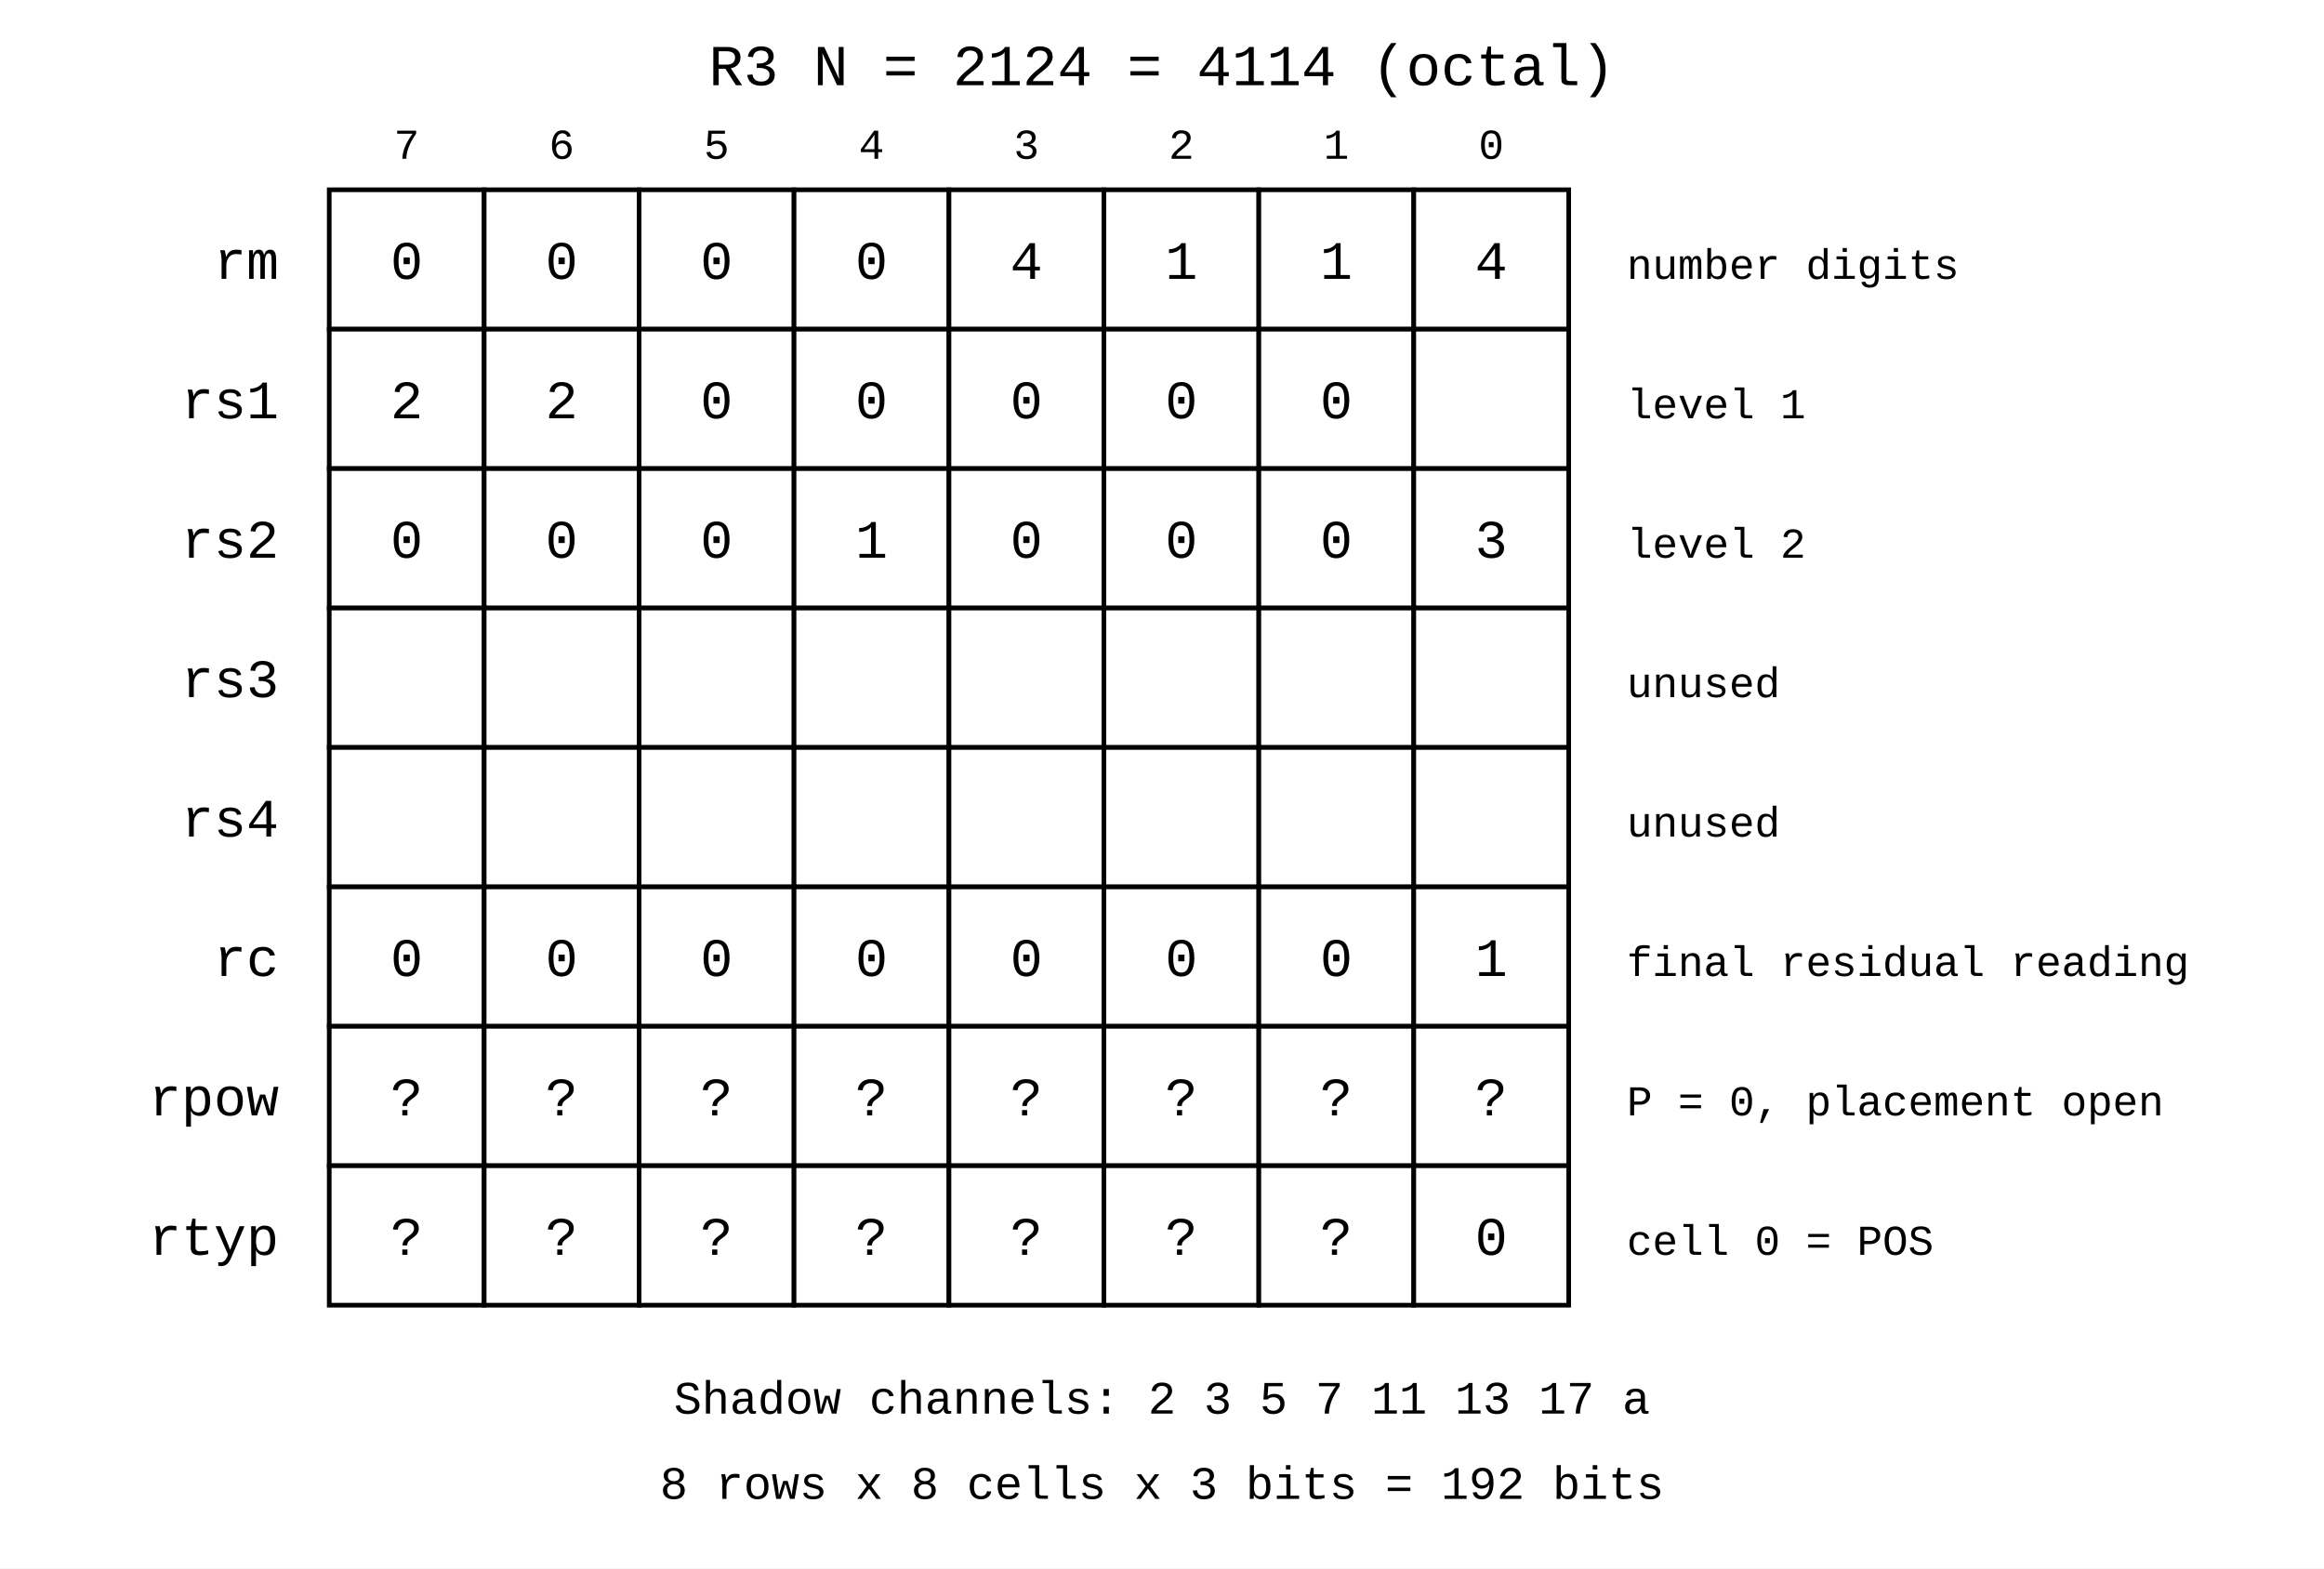
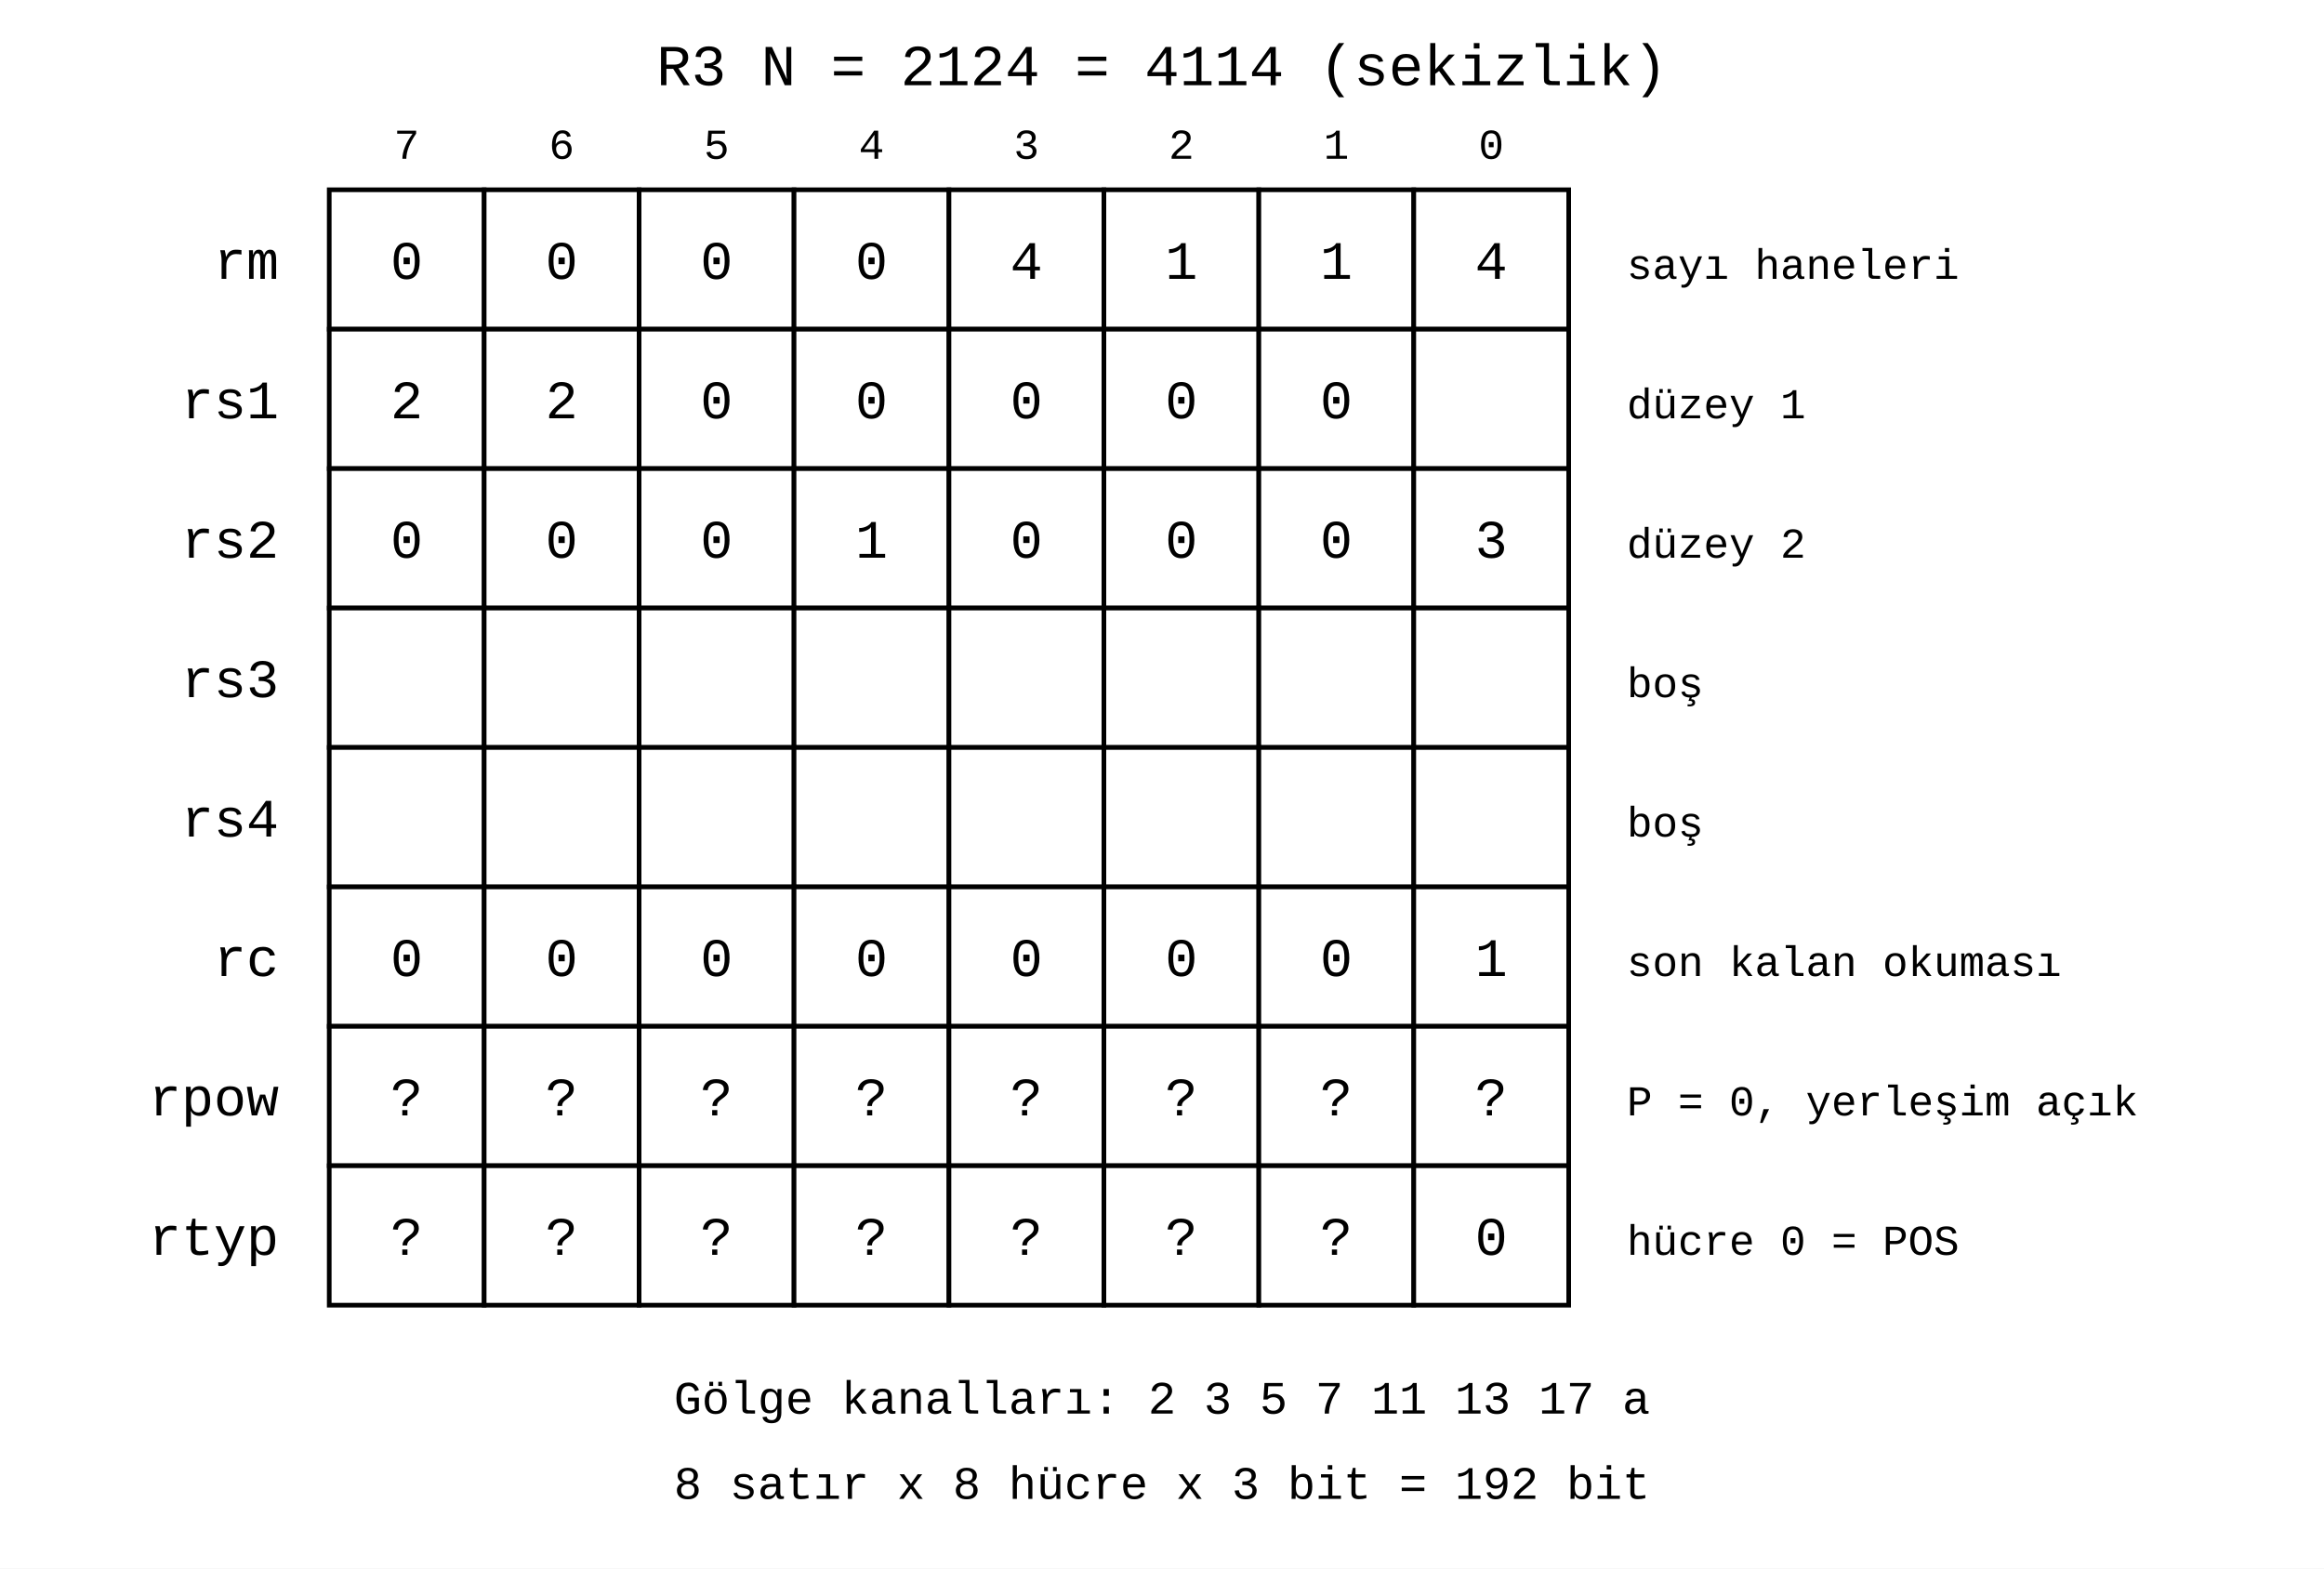
<svg xmlns="http://www.w3.org/2000/svg" width="600" height="405" viewBox="0 0 600 405">
  <rect width="100%" height="100%" fill="white" />
-   <text x="300" y="22" font-size="15" text-anchor="middle" font-family="Liberation Mono,monospace">R3   N = 2124 = 4114 (octal)</text>
+   <text x="300" y="22" font-size="15" text-anchor="middle" font-family="Liberation Mono,monospace">R3   N = 2124 = 4114 (sekizlik)</text>
  <text x="105" y="41" font-size="11" text-anchor="middle" font-family="Liberation Mono,monospace">7</text>
  <text x="145" y="41" font-size="11" text-anchor="middle" font-family="Liberation Mono,monospace">6</text>
  <text x="185" y="41" font-size="11" text-anchor="middle" font-family="Liberation Mono,monospace">5</text>
  <text x="225" y="41" font-size="11" text-anchor="middle" font-family="Liberation Mono,monospace">4</text>
  <text x="265" y="41" font-size="11" text-anchor="middle" font-family="Liberation Mono,monospace">3</text>
  <text x="305" y="41" font-size="11" text-anchor="middle" font-family="Liberation Mono,monospace">2</text>
  <text x="345" y="41" font-size="11" text-anchor="middle" font-family="Liberation Mono,monospace">1</text>
  <text x="385" y="41" font-size="11" text-anchor="middle" font-family="Liberation Mono,monospace">0</text>
  <text x="72" y="72" font-size="14" text-anchor="end" font-family="Liberation Mono,monospace">rm</text>
  <rect x="85" y="49" width="40" height="36" fill="white" stroke="black" stroke-width="1.2" />
  <text x="105" y="72" font-size="14" text-anchor="middle" font-family="Liberation Mono,monospace">0</text>
  <rect x="125" y="49" width="40" height="36" fill="white" stroke="black" stroke-width="1.2" />
  <text x="145" y="72" font-size="14" text-anchor="middle" font-family="Liberation Mono,monospace">0</text>
  <rect x="165" y="49" width="40" height="36" fill="white" stroke="black" stroke-width="1.2" />
  <text x="185" y="72" font-size="14" text-anchor="middle" font-family="Liberation Mono,monospace">0</text>
  <rect x="205" y="49" width="40" height="36" fill="white" stroke="black" stroke-width="1.2" />
  <text x="225" y="72" font-size="14" text-anchor="middle" font-family="Liberation Mono,monospace">0</text>
  <rect x="245" y="49" width="40" height="36" fill="white" stroke="black" stroke-width="1.2" />
  <text x="265" y="72" font-size="14" text-anchor="middle" font-family="Liberation Mono,monospace">4</text>
  <rect x="285" y="49" width="40" height="36" fill="white" stroke="black" stroke-width="1.2" />
  <text x="305" y="72" font-size="14" text-anchor="middle" font-family="Liberation Mono,monospace">1</text>
  <rect x="325" y="49" width="40" height="36" fill="white" stroke="black" stroke-width="1.2" />
  <text x="345" y="72" font-size="14" text-anchor="middle" font-family="Liberation Mono,monospace">1</text>
  <rect x="365" y="49" width="40" height="36" fill="white" stroke="black" stroke-width="1.2" />
  <text x="385" y="72" font-size="14" text-anchor="middle" font-family="Liberation Mono,monospace">4</text>
-   <text x="420" y="72" font-size="11" text-anchor="start" font-family="Liberation Mono,monospace">number digits</text>
+   <text x="420" y="72" font-size="11" text-anchor="start" font-family="Liberation Mono,monospace">sayı haneleri</text>
  <text x="72" y="108" font-size="14" text-anchor="end" font-family="Liberation Mono,monospace">rs1</text>
  <rect x="85" y="85" width="40" height="36" fill="white" stroke="black" stroke-width="1.2" />
  <text x="105" y="108" font-size="14" text-anchor="middle" font-family="Liberation Mono,monospace">2</text>
  <rect x="125" y="85" width="40" height="36" fill="white" stroke="black" stroke-width="1.2" />
  <text x="145" y="108" font-size="14" text-anchor="middle" font-family="Liberation Mono,monospace">2</text>
  <rect x="165" y="85" width="40" height="36" fill="white" stroke="black" stroke-width="1.2" />
  <text x="185" y="108" font-size="14" text-anchor="middle" font-family="Liberation Mono,monospace">0</text>
  <rect x="205" y="85" width="40" height="36" fill="white" stroke="black" stroke-width="1.2" />
  <text x="225" y="108" font-size="14" text-anchor="middle" font-family="Liberation Mono,monospace">0</text>
  <rect x="245" y="85" width="40" height="36" fill="white" stroke="black" stroke-width="1.2" />
  <text x="265" y="108" font-size="14" text-anchor="middle" font-family="Liberation Mono,monospace">0</text>
  <rect x="285" y="85" width="40" height="36" fill="white" stroke="black" stroke-width="1.2" />
  <text x="305" y="108" font-size="14" text-anchor="middle" font-family="Liberation Mono,monospace">0</text>
  <rect x="325" y="85" width="40" height="36" fill="white" stroke="black" stroke-width="1.2" />
  <text x="345" y="108" font-size="14" text-anchor="middle" font-family="Liberation Mono,monospace">0</text>
  <rect x="365" y="85" width="40" height="36" fill="white" stroke="black" stroke-width="1.2" />
  <text x="385" y="108" font-size="14" text-anchor="middle" font-family="Liberation Mono,monospace" />
-   <text x="420" y="108" font-size="11" text-anchor="start" font-family="Liberation Mono,monospace">level 1</text>
+   <text x="420" y="108" font-size="11" text-anchor="start" font-family="Liberation Mono,monospace">düzey 1</text>
  <text x="72" y="144" font-size="14" text-anchor="end" font-family="Liberation Mono,monospace">rs2</text>
  <rect x="85" y="121" width="40" height="36" fill="white" stroke="black" stroke-width="1.2" />
  <text x="105" y="144" font-size="14" text-anchor="middle" font-family="Liberation Mono,monospace">0</text>
  <rect x="125" y="121" width="40" height="36" fill="white" stroke="black" stroke-width="1.2" />
  <text x="145" y="144" font-size="14" text-anchor="middle" font-family="Liberation Mono,monospace">0</text>
  <rect x="165" y="121" width="40" height="36" fill="white" stroke="black" stroke-width="1.2" />
  <text x="185" y="144" font-size="14" text-anchor="middle" font-family="Liberation Mono,monospace">0</text>
  <rect x="205" y="121" width="40" height="36" fill="white" stroke="black" stroke-width="1.2" />
  <text x="225" y="144" font-size="14" text-anchor="middle" font-family="Liberation Mono,monospace">1</text>
  <rect x="245" y="121" width="40" height="36" fill="white" stroke="black" stroke-width="1.2" />
  <text x="265" y="144" font-size="14" text-anchor="middle" font-family="Liberation Mono,monospace">0</text>
  <rect x="285" y="121" width="40" height="36" fill="white" stroke="black" stroke-width="1.2" />
  <text x="305" y="144" font-size="14" text-anchor="middle" font-family="Liberation Mono,monospace">0</text>
  <rect x="325" y="121" width="40" height="36" fill="white" stroke="black" stroke-width="1.2" />
  <text x="345" y="144" font-size="14" text-anchor="middle" font-family="Liberation Mono,monospace">0</text>
  <rect x="365" y="121" width="40" height="36" fill="white" stroke="black" stroke-width="1.2" />
  <text x="385" y="144" font-size="14" text-anchor="middle" font-family="Liberation Mono,monospace">3</text>
-   <text x="420" y="144" font-size="11" text-anchor="start" font-family="Liberation Mono,monospace">level 2</text>
+   <text x="420" y="144" font-size="11" text-anchor="start" font-family="Liberation Mono,monospace">düzey 2</text>
  <text x="72" y="180" font-size="14" text-anchor="end" font-family="Liberation Mono,monospace">rs3</text>
  <rect x="85" y="157" width="40" height="36" fill="white" stroke="black" stroke-width="1.2" />
  <text x="105" y="180" font-size="14" text-anchor="middle" font-family="Liberation Mono,monospace" />
  <rect x="125" y="157" width="40" height="36" fill="white" stroke="black" stroke-width="1.2" />
  <text x="145" y="180" font-size="14" text-anchor="middle" font-family="Liberation Mono,monospace" />
  <rect x="165" y="157" width="40" height="36" fill="white" stroke="black" stroke-width="1.2" />
  <text x="185" y="180" font-size="14" text-anchor="middle" font-family="Liberation Mono,monospace" />
  <rect x="205" y="157" width="40" height="36" fill="white" stroke="black" stroke-width="1.2" />
  <text x="225" y="180" font-size="14" text-anchor="middle" font-family="Liberation Mono,monospace" />
  <rect x="245" y="157" width="40" height="36" fill="white" stroke="black" stroke-width="1.2" />
  <text x="265" y="180" font-size="14" text-anchor="middle" font-family="Liberation Mono,monospace" />
  <rect x="285" y="157" width="40" height="36" fill="white" stroke="black" stroke-width="1.2" />
  <text x="305" y="180" font-size="14" text-anchor="middle" font-family="Liberation Mono,monospace" />
  <rect x="325" y="157" width="40" height="36" fill="white" stroke="black" stroke-width="1.2" />
  <text x="345" y="180" font-size="14" text-anchor="middle" font-family="Liberation Mono,monospace" />
  <rect x="365" y="157" width="40" height="36" fill="white" stroke="black" stroke-width="1.2" />
  <text x="385" y="180" font-size="14" text-anchor="middle" font-family="Liberation Mono,monospace" />
-   <text x="420" y="180" font-size="11" text-anchor="start" font-family="Liberation Mono,monospace">unused</text>
+   <text x="420" y="180" font-size="11" text-anchor="start" font-family="Liberation Mono,monospace">boş</text>
  <text x="72" y="216" font-size="14" text-anchor="end" font-family="Liberation Mono,monospace">rs4</text>
  <rect x="85" y="193" width="40" height="36" fill="white" stroke="black" stroke-width="1.2" />
  <text x="105" y="216" font-size="14" text-anchor="middle" font-family="Liberation Mono,monospace" />
  <rect x="125" y="193" width="40" height="36" fill="white" stroke="black" stroke-width="1.2" />
  <text x="145" y="216" font-size="14" text-anchor="middle" font-family="Liberation Mono,monospace" />
  <rect x="165" y="193" width="40" height="36" fill="white" stroke="black" stroke-width="1.2" />
  <text x="185" y="216" font-size="14" text-anchor="middle" font-family="Liberation Mono,monospace" />
  <rect x="205" y="193" width="40" height="36" fill="white" stroke="black" stroke-width="1.2" />
  <text x="225" y="216" font-size="14" text-anchor="middle" font-family="Liberation Mono,monospace" />
  <rect x="245" y="193" width="40" height="36" fill="white" stroke="black" stroke-width="1.2" />
  <text x="265" y="216" font-size="14" text-anchor="middle" font-family="Liberation Mono,monospace" />
  <rect x="285" y="193" width="40" height="36" fill="white" stroke="black" stroke-width="1.2" />
  <text x="305" y="216" font-size="14" text-anchor="middle" font-family="Liberation Mono,monospace" />
  <rect x="325" y="193" width="40" height="36" fill="white" stroke="black" stroke-width="1.2" />
  <text x="345" y="216" font-size="14" text-anchor="middle" font-family="Liberation Mono,monospace" />
  <rect x="365" y="193" width="40" height="36" fill="white" stroke="black" stroke-width="1.2" />
  <text x="385" y="216" font-size="14" text-anchor="middle" font-family="Liberation Mono,monospace" />
-   <text x="420" y="216" font-size="11" text-anchor="start" font-family="Liberation Mono,monospace">unused</text>
+   <text x="420" y="216" font-size="11" text-anchor="start" font-family="Liberation Mono,monospace">boş</text>
  <text x="72" y="252" font-size="14" text-anchor="end" font-family="Liberation Mono,monospace">rc</text>
  <rect x="85" y="229" width="40" height="36" fill="white" stroke="black" stroke-width="1.2" />
  <text x="105" y="252" font-size="14" text-anchor="middle" font-family="Liberation Mono,monospace">0</text>
  <rect x="125" y="229" width="40" height="36" fill="white" stroke="black" stroke-width="1.2" />
  <text x="145" y="252" font-size="14" text-anchor="middle" font-family="Liberation Mono,monospace">0</text>
  <rect x="165" y="229" width="40" height="36" fill="white" stroke="black" stroke-width="1.2" />
  <text x="185" y="252" font-size="14" text-anchor="middle" font-family="Liberation Mono,monospace">0</text>
  <rect x="205" y="229" width="40" height="36" fill="white" stroke="black" stroke-width="1.2" />
  <text x="225" y="252" font-size="14" text-anchor="middle" font-family="Liberation Mono,monospace">0</text>
  <rect x="245" y="229" width="40" height="36" fill="white" stroke="black" stroke-width="1.2" />
  <text x="265" y="252" font-size="14" text-anchor="middle" font-family="Liberation Mono,monospace">0</text>
  <rect x="285" y="229" width="40" height="36" fill="white" stroke="black" stroke-width="1.2" />
  <text x="305" y="252" font-size="14" text-anchor="middle" font-family="Liberation Mono,monospace">0</text>
  <rect x="325" y="229" width="40" height="36" fill="white" stroke="black" stroke-width="1.2" />
  <text x="345" y="252" font-size="14" text-anchor="middle" font-family="Liberation Mono,monospace">0</text>
  <rect x="365" y="229" width="40" height="36" fill="white" stroke="black" stroke-width="1.2" />
  <text x="385" y="252" font-size="14" text-anchor="middle" font-family="Liberation Mono,monospace">1</text>
-   <text x="420" y="252" font-size="11" text-anchor="start" font-family="Liberation Mono,monospace">final residual reading</text>
+   <text x="420" y="252" font-size="11" text-anchor="start" font-family="Liberation Mono,monospace">son kalan okuması</text>
  <text x="72" y="288" font-size="14" text-anchor="end" font-family="Liberation Mono,monospace">rpow</text>
  <rect x="85" y="265" width="40" height="36" fill="white" stroke="black" stroke-width="1.2" />
  <text x="105" y="288" font-size="14" text-anchor="middle" font-family="Liberation Mono,monospace">?</text>
  <rect x="125" y="265" width="40" height="36" fill="white" stroke="black" stroke-width="1.2" />
  <text x="145" y="288" font-size="14" text-anchor="middle" font-family="Liberation Mono,monospace">?</text>
  <rect x="165" y="265" width="40" height="36" fill="white" stroke="black" stroke-width="1.2" />
  <text x="185" y="288" font-size="14" text-anchor="middle" font-family="Liberation Mono,monospace">?</text>
  <rect x="205" y="265" width="40" height="36" fill="white" stroke="black" stroke-width="1.2" />
  <text x="225" y="288" font-size="14" text-anchor="middle" font-family="Liberation Mono,monospace">?</text>
  <rect x="245" y="265" width="40" height="36" fill="white" stroke="black" stroke-width="1.2" />
  <text x="265" y="288" font-size="14" text-anchor="middle" font-family="Liberation Mono,monospace">?</text>
  <rect x="285" y="265" width="40" height="36" fill="white" stroke="black" stroke-width="1.2" />
  <text x="305" y="288" font-size="14" text-anchor="middle" font-family="Liberation Mono,monospace">?</text>
  <rect x="325" y="265" width="40" height="36" fill="white" stroke="black" stroke-width="1.2" />
  <text x="345" y="288" font-size="14" text-anchor="middle" font-family="Liberation Mono,monospace">?</text>
  <rect x="365" y="265" width="40" height="36" fill="white" stroke="black" stroke-width="1.2" />
  <text x="385" y="288" font-size="14" text-anchor="middle" font-family="Liberation Mono,monospace">?</text>
-   <text x="420" y="288" font-size="11" text-anchor="start" font-family="Liberation Mono,monospace">P = 0, placement open</text>
+   <text x="420" y="288" font-size="11" text-anchor="start" font-family="Liberation Mono,monospace">P = 0, yerleşim açık</text>
  <text x="72" y="324" font-size="14" text-anchor="end" font-family="Liberation Mono,monospace">rtyp</text>
  <rect x="85" y="301" width="40" height="36" fill="white" stroke="black" stroke-width="1.2" />
  <text x="105" y="324" font-size="14" text-anchor="middle" font-family="Liberation Mono,monospace">?</text>
  <rect x="125" y="301" width="40" height="36" fill="white" stroke="black" stroke-width="1.2" />
  <text x="145" y="324" font-size="14" text-anchor="middle" font-family="Liberation Mono,monospace">?</text>
  <rect x="165" y="301" width="40" height="36" fill="white" stroke="black" stroke-width="1.2" />
  <text x="185" y="324" font-size="14" text-anchor="middle" font-family="Liberation Mono,monospace">?</text>
  <rect x="205" y="301" width="40" height="36" fill="white" stroke="black" stroke-width="1.2" />
  <text x="225" y="324" font-size="14" text-anchor="middle" font-family="Liberation Mono,monospace">?</text>
  <rect x="245" y="301" width="40" height="36" fill="white" stroke="black" stroke-width="1.2" />
  <text x="265" y="324" font-size="14" text-anchor="middle" font-family="Liberation Mono,monospace">?</text>
  <rect x="285" y="301" width="40" height="36" fill="white" stroke="black" stroke-width="1.2" />
  <text x="305" y="324" font-size="14" text-anchor="middle" font-family="Liberation Mono,monospace">?</text>
  <rect x="325" y="301" width="40" height="36" fill="white" stroke="black" stroke-width="1.2" />
  <text x="345" y="324" font-size="14" text-anchor="middle" font-family="Liberation Mono,monospace">?</text>
  <rect x="365" y="301" width="40" height="36" fill="white" stroke="black" stroke-width="1.2" />
  <text x="385" y="324" font-size="14" text-anchor="middle" font-family="Liberation Mono,monospace">0</text>
-   <text x="420" y="324" font-size="11" text-anchor="start" font-family="Liberation Mono,monospace">cell 0 = POS</text>
-   <text x="300" y="365" font-size="12" text-anchor="middle" font-family="Liberation Mono,monospace">Shadow channels: 2  3  5  7  11  13  17  a</text>
-   <text x="300" y="387" font-size="12" text-anchor="middle" font-family="Liberation Mono,monospace">8 rows x 8 cells x 3 bits = 192 bits</text>
+   <text x="420" y="324" font-size="11" text-anchor="start" font-family="Liberation Mono,monospace">hücre 0 = POS</text>
+   <text x="300" y="365" font-size="12" text-anchor="middle" font-family="Liberation Mono,monospace">Gölge kanalları: 2  3  5  7  11  13  17  a</text>
+   <text x="300" y="387" font-size="12" text-anchor="middle" font-family="Liberation Mono,monospace">8 satır x 8 hücre x 3 bit = 192 bit</text>
</svg>
